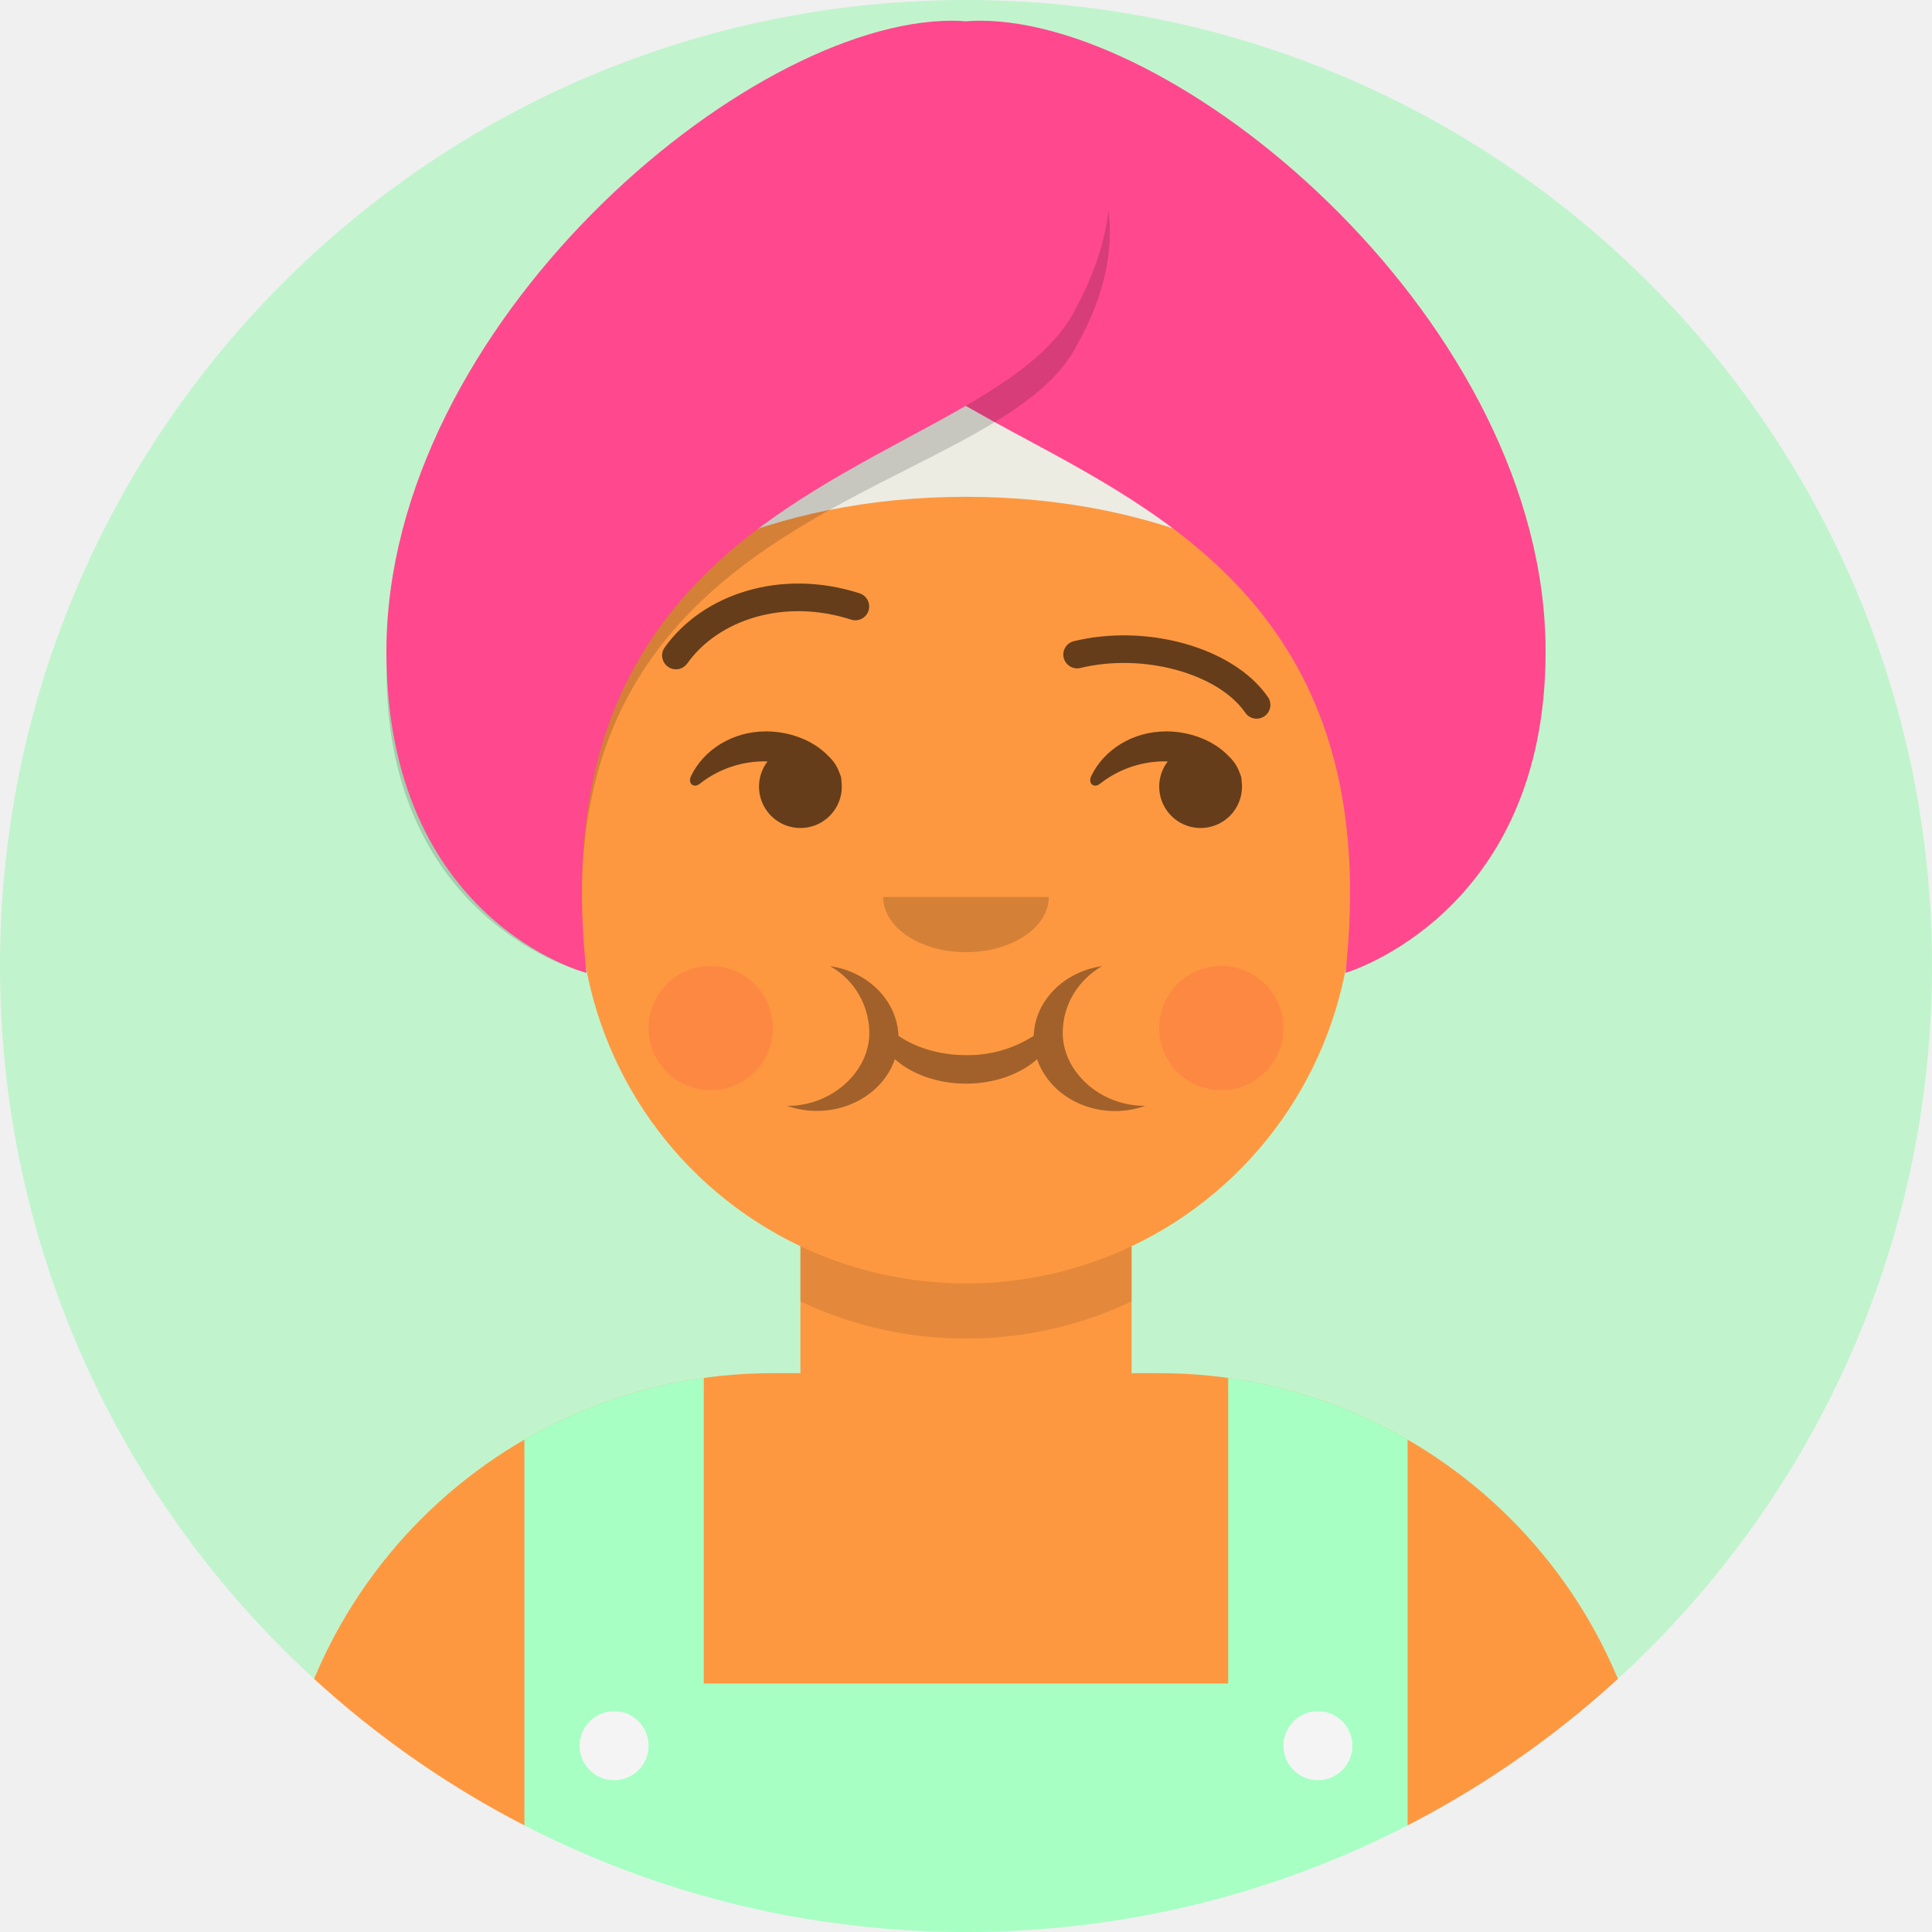
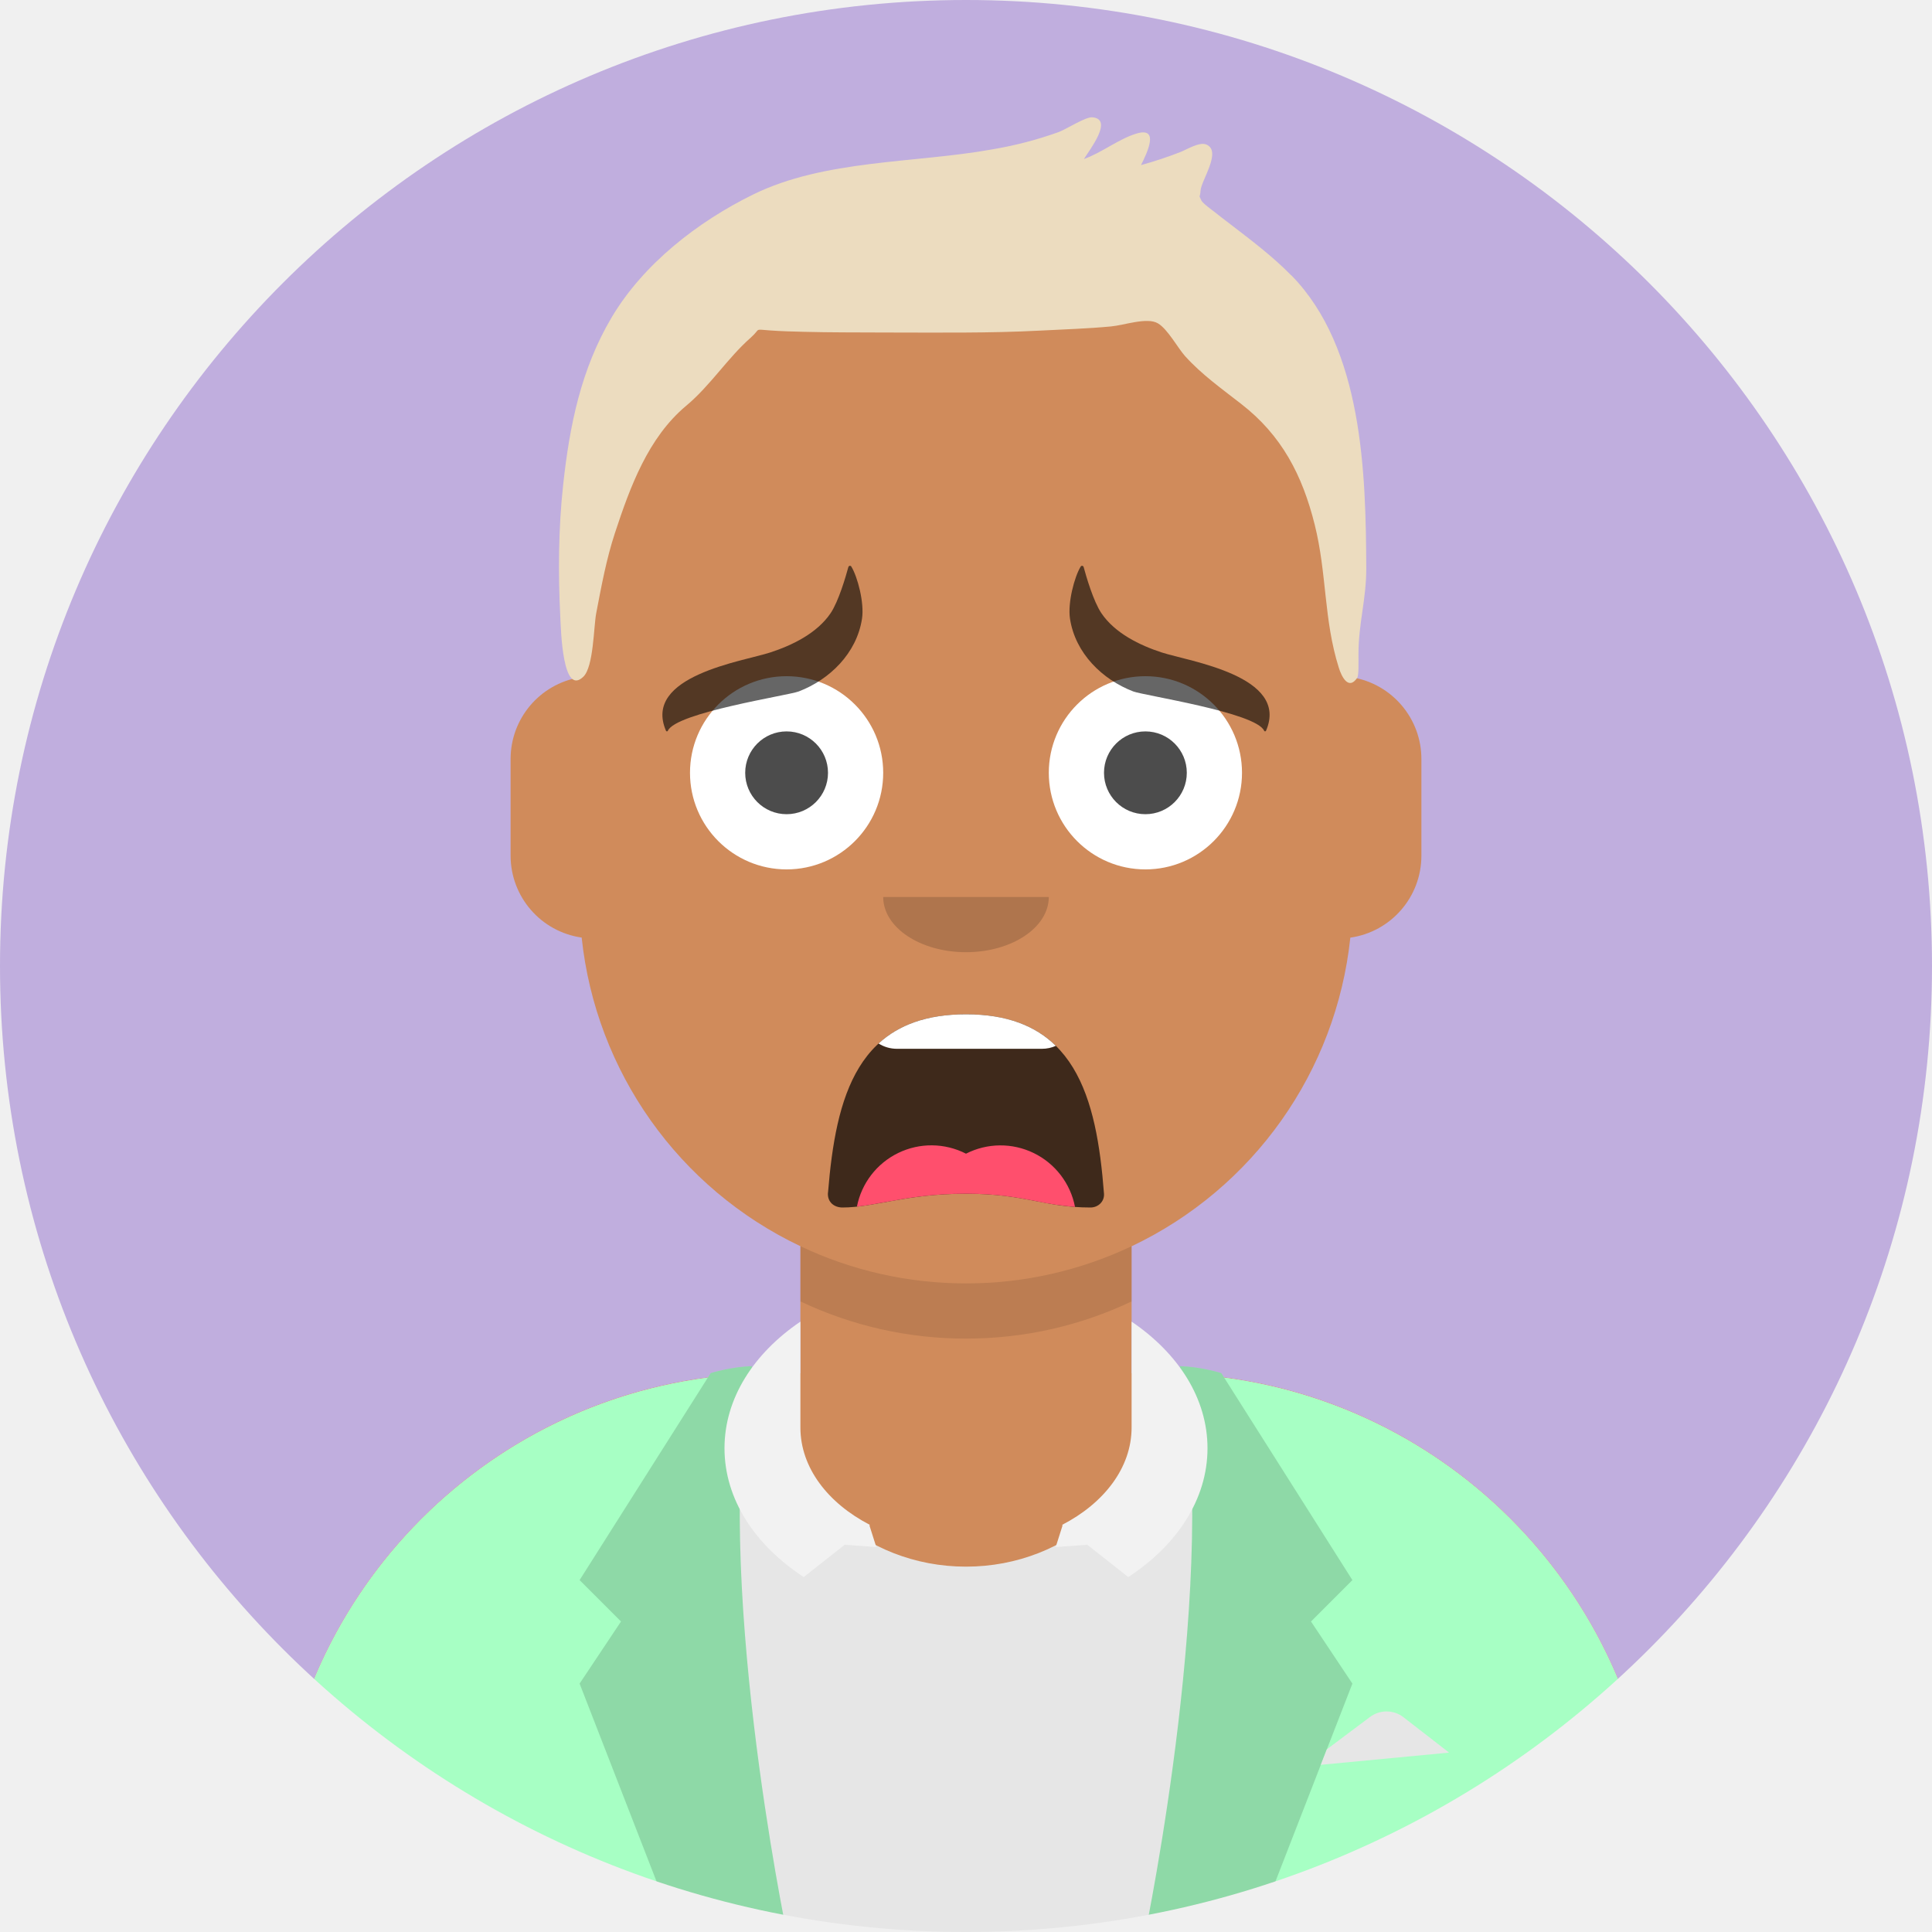
<svg xmlns="http://www.w3.org/2000/svg" viewBox="0 0 280 280" fill="none" shape-rendering="auto">
  <mask id="viewboxMask">
    <rect width="280" height="280" rx="140" ry="140" x="0" y="0" fill="#fff" />
  </mask>
  <g mask="url(#viewboxMask)">
-     <rect fill="#c1f4cd" width="280" height="280" x="0" y="0" />
+     <rect fill="#c0aede" width="280" height="280" x="0" y="0" />
    <g transform="translate(8)">
-       <path d="M132 36a56 56 0 0 0-56 56v6.17A12 12 0 0 0 66 110v14a12 12 0 0 0 10.3 11.88 56.04 56.04 0 0 0 31.7 44.73v18.4h-4a72 72 0 0 0-72 72v9h200v-9a72 72 0 0 0-72-72h-4v-18.39a56.04 56.04 0 0 0 31.7-44.73A12 12 0 0 0 198 124v-14a12 12 0 0 0-10-11.83V92a56 56 0 0 0-56-56Z" fill="#fd9841" />
+       <path d="M132 36a56 56 0 0 0-56 56v6.17A12 12 0 0 0 66 110v14a12 12 0 0 0 10.3 11.88 56.04 56.04 0 0 0 31.7 44.73v18.4h-4a72 72 0 0 0-72 72v9h200v-9a72 72 0 0 0-72-72h-4v-18.39a56.04 56.04 0 0 0 31.7-44.73A12 12 0 0 0 198 124v-14a12 12 0 0 0-10-11.83V92a56 56 0 0 0-56-56Z" fill="#d08b5b" />
      <path d="M108 180.61v8a55.79 55.79 0 0 0 24 5.39c8.59 0 16.73-1.93 24-5.39v-8a55.79 55.79 0 0 1-24 5.39 55.79 55.79 0 0 1-24-5.39Z" fill="#000" fill-opacity=".1" />
      <g transform="translate(0 170)">
-         <path d="M196 38.63V110H68V38.63a71.52 71.52 0 0 1 26-8.94v44.3h76V29.69a71.52 71.52 0 0 1 26 8.94Z" fill="#a7ffc4" />
-         <path d="M86 83a5 5 0 1 1-10 0 5 5 0 0 1 10 0ZM188 83a5 5 0 1 1-10 0 5 5 0 0 1 10 0Z" fill="#F4F4F4" />
+         <path d="M132 57.05c14.91 0 27-11.2 27-25 0-1.01-.06-2.01-.2-3h1.2a72 72 0 0 1 72 72V110H32v-8.95a72 72 0 0 1 72-72h1.2c-.14.99-.2 1.99-.2 3 0 13.8 12.09 25 27 25Z" fill="#E6E6E6" />
+         <path d="M100.78 29.12 101 28c-2.96.05-6 1-6 1l-.42.66A72.01 72.01 0 0 0 32 101.06V110h74s-10.7-51.56-5.24-80.8l.02-.08ZM158 110s11-53 5-82c2.96.05 6 1 6 1l.42.66a72.01 72.01 0 0 1 62.58 71.4V110h-74Z" fill="#a7ffc4" />
+         <path d="M101 28c-6 29 5 82 5 82H90L76 74l6-9-6-6 19-30s3.04-.95 6-1ZM163 28c6 29-5 82-5 82h16l14-36-6-9 6-6-19-30s-3.04-.95-6-1Z" fill-rule="evenodd" clip-rule="evenodd" fill="#000" fill-opacity=".15" />
+         <path d="M108 21.54c-6.77 4.6-11 11.12-11 18.35 0 7.4 4.43 14.05 11.48 18.67l5.94-4.68 4.58.33-1-3.15.08-.06c-6.1-3.15-10.08-8.3-10.08-14.12V21.54ZM156 36.88c0 5.82-3.98 10.97-10.08 14.12l.08.06-1 3.15 4.58-.33 5.94 4.68C162.57 53.94 167 47.29 167 39.89c0-7.23-4.23-13.75-11-18.35v15.34Z" fill="#F2F2F2" />
+         <path d="m183.42 85.77.87-2.24 6.27-4.7a4 4 0 0 1 4.85.05l6.6 5.12-18.59 1.77Z" fill="#E6E6E6" />
      </g>
      <g transform="translate(78 134)">
-         <path d="M28 26.24c1.36.5 2.84.76 4.4.76 5.31 0 9.81-3.15 11.29-7.49 2.47 2.17 6.17 3.54 10.31 3.54 4.14 0 7.84-1.37 10.31-3.53 1.48 4.35 5.98 7.5 11.3 7.5 1.55 0 3.03-.27 4.4-.76h-.19c-6.33 0-11.8-4.9-11.8-10.56 0-4.18 2.32-7.72 5.69-9.68-5.5.8-9.73 5-9.9 10.1a17.61 17.61 0 0 1-9.8 2.8c-3.8 0-7.25-1.06-9.8-2.8-.18-5.1-4.4-9.3-9.9-10.1a11.18 11.18 0 0 1 5.68 9.68c0 5.66-5.47 10.57-11.8 10.57H28Z" fill="#000" fill-opacity=".6" opacity=".6" />
-         <path d="M17 24a9 9 0 1 0 0-18 9 9 0 0 0 0 18ZM91 24a9 9 0 1 0 0-18 9 9 0 0 0 0 18Z" fill="#FF4646" fill-opacity=".2" />
+         <path fill-rule="evenodd" clip-rule="evenodd" d="M34 38.86C35.14 24.88 38.24 13.01 54 13c15.76 0 18.92 11.94 20 26 .08 1.12-.83 2-1.96 2-6.69 0-9.37-2-18.05-2-8.7 0-13.24 2-17.9 2-1.15 0-2.2-.74-2.1-2.14Z" fill="#000" fill-opacity=".7" />
+         <path d="M67.02 17.57c-.61.28-1.3.43-2.02.43H44c-.98 0-1.9-.28-2.67-.77C44.23 14.57 48.28 13 54 13c5.95 0 10.1 1.7 13.02 4.57Z" fill="#fff" />
+         <path d="M69.8 40.92a44.2 44.2 0 0 1-5.54-.82c-2.73-.53-5.65-1.1-10.27-1.1-5.02 0-8.66.66-11.74 1.23-1.45.26-2.77.5-4.06.65A11 11 0 0 1 54 33.2a11 11 0 0 1 15.8 7.72Z" fill="#FF4F6D" />
      </g>
      <g transform="translate(104 122)">
        <path fill-rule="evenodd" clip-rule="evenodd" d="M16 8c0 4.42 5.37 8 12 8s12-3.58 12-8" fill="#000" fill-opacity=".16" />
      </g>
      <g transform="translate(76 90)">
-         <path d="M27 16c-4.84 0-9 2.65-10.84 6.45-.54 1.1.39 1.85 1.28 1.12a15.13 15.13 0 0 1 9.8-3.22 6 6 0 1 0 10.7 2.8 2 2 0 0 0-.12-.74l-.15-.38a6 6 0 0 0-1.64-2.48C33.9 17.32 30.5 16 27 16ZM85 16c-4.84 0-9 2.65-10.84 6.45-.54 1.1.39 1.85 1.28 1.12a15.13 15.13 0 0 1 9.8-3.22 6 6 0 1 0 10.7 2.8 2 2 0 0 0-.12-.74l-.15-.38a6 6 0 0 0-1.64-2.48C91.9 17.32 88.5 16 85 16Z" fill="#000" fill-opacity=".6" />
+         <path d="M44 22a14 14 0 1 1-28 0 14 14 0 0 1 28 0ZM96 22a14 14 0 1 1-28 0 14 14 0 0 1 28 0Z" fill="#fff" />
+         <path d="M36 22a6 6 0 1 1-12 0 6 6 0 0 1 12 0ZM88 22a6 6 0 1 1-12 0 6 6 0 0 1 12 0Z" fill="#000" fill-opacity=".7" />
      </g>
      <g transform="translate(76 82)">
-         <path d="M15.6 14.16c4.49-6.32 14-9.5 23.75-6.36a2 2 0 1 0 1.23-3.81c-11.41-3.68-22.74.1-28.25 7.85a2 2 0 1 0 3.26 2.32ZM96.38 21.16c-3.92-5.51-14.65-8.6-23.9-6.33a2 2 0 0 1-.95-3.88c10.74-2.64 23.17.94 28.1 7.9a2 2 0 1 1-3.25 2.3Z" fill="#000" fill-opacity=".6" />
+         <path d="M36.37 6.88c-1.97 2.9-5.55 4.64-8.74 5.68-3.94 1.29-18.55 3.38-15.11 11.35.05.12.22.12.27 0 1.15-2.65 17.47-5.12 18.97-5.7 4.45-1.71 8.4-5.5 9.17-10.55.35-2.31-.64-6.05-1.55-7.55-.11-.18-.37-.13-.43.07-.36 1.33-1.41 4.97-2.58 6.7ZM75.63 6.88c1.97 2.9 5.55 4.64 8.74 5.68 3.94 1.29 18.55 3.38 15.11 11.35a.15.15 0 0 1-.27 0c-1.15-2.65-17.47-5.12-18.97-5.7-4.45-1.71-8.4-5.5-9.17-10.55-.35-2.31.64-6.05 1.55-7.55.11-.18.37-.13.43.07.36 1.33 1.41 4.97 2.58 6.7Z" fill-rule="evenodd" clip-rule="evenodd" fill="#000" fill-opacity=".6" />
      </g>
      <g transform="translate(-1)">
-         <path d="M190.47 97.5c1-2.4 1.53-4.92 1.53-7.5 0-18.23-26.41-33-59-33-32.58 0-59 14.77-59 33 0 2.58.53 5.1 1.53 7.5C81.6 82.89 105.03 72 133 72s51.4 10.89 57.47 25.5Z" fill="#EDECE3" />
-         <path d="M49 94.32C48.93 133.5 78 141 78 141c-5.44-49.55 23.54-65.15 46.53-77.53 2.94-1.58 5.78-3.11 8.44-4.65a309.5 309.5 0 0 0 8.48 4.68C164.43 75.87 193.42 91.48 188 141c0 0 29.07-8.46 29-46.68C216.92 47.15 164.85 3 135 3c-.67 0-1.34.03-2 .09-.67-.06-1.33-.09-2-.09-29.93 0-81.92 44.15-82 91.32Z" fill="#ff488e" />
-         <path d="M49.01 95.9c.7 37.8 29 45.1 29 45.1s-29.07-7.07-29-43.97l.01-1.13ZM77.33 129.68c.15-37.86 26.18-51.05 47.2-61.71 11-5.58 20.64-10.47 24.47-17.83 4.13-7.25 5.39-13.94 4.65-19.67-.5 4.37-1.98 9.1-4.65 14.07-3.83 7.82-13.47 13-24.47 18.93-21.14 11.38-47.35 25.49-47.2 66.21Z" fill="#000" fill-opacity=".16" />
+         <path fill-rule="evenodd" clip-rule="evenodd" d="M180.15 39.92c-2.76-2.82-5.96-5.21-9.08-7.61-.69-.53-1.39-1.05-2.06-1.6-.15-.12-1.72-1.24-1.9-1.66-.45-.99-.19-.22-.12-1.4.08-1.5 3.13-5.73.85-6.7-1-.43-2.8.7-3.75 1.08a59.56 59.56 0 0 1-5.73 1.9c.93-1.85 2.7-5.57-.63-4.58-2.6.78-5.03 2.77-7.64 3.7.86-1.4 4.32-5.8 1.2-6.05-.98-.07-3.8 1.75-4.86 2.14a55.81 55.81 0 0 1-9.63 2.51c-11.2 2.02-24.3 1.45-34.65 6.54-8 3.93-15.88 10.03-20.5 17.8-4.44 7.48-6.1 15.67-7.03 24.25-.69 6.3-.74 12.8-.42 19.12.1 2.07.34 11.61 3.34 8.72 1.5-1.44 1.49-7.25 1.87-9.22.75-3.91 1.47-7.85 2.72-11.64 2.2-6.68 4.81-13.8 10.3-18.4 3.53-2.94 6.01-6.93 9.39-9.9 1.51-1.35.36-1.2 2.8-1.03 1.63.12 3.28.16 4.92.2 3.8.1 7.6.08 11.4.1 7.64 0 15.25.12 22.89-.28 3.4-.18 6.8-.28 10.18-.6 1.9-.17 5.25-1.38 6.8-.45 1.43.84 2.91 3.61 3.94 4.75 2.41 2.67 5.3 4.72 8.12 6.92 5.9 4.57 8.87 10.33 10.66 17.48 1.79 7.13 1.29 13.75 3.5 20.76.38 1.24 1.4 3.36 2.67 1.46.24-.36.18-2.3.18-3.42 0-4.52 1.14-7.91 1.13-12.46-.06-13.83-.5-31.87-10.85-42.44Z" fill="#ecdcbf" />
      </g>
      <g transform="translate(49 72)" />
      <g transform="translate(62 42)" />
    </g>
  </g>
</svg>
